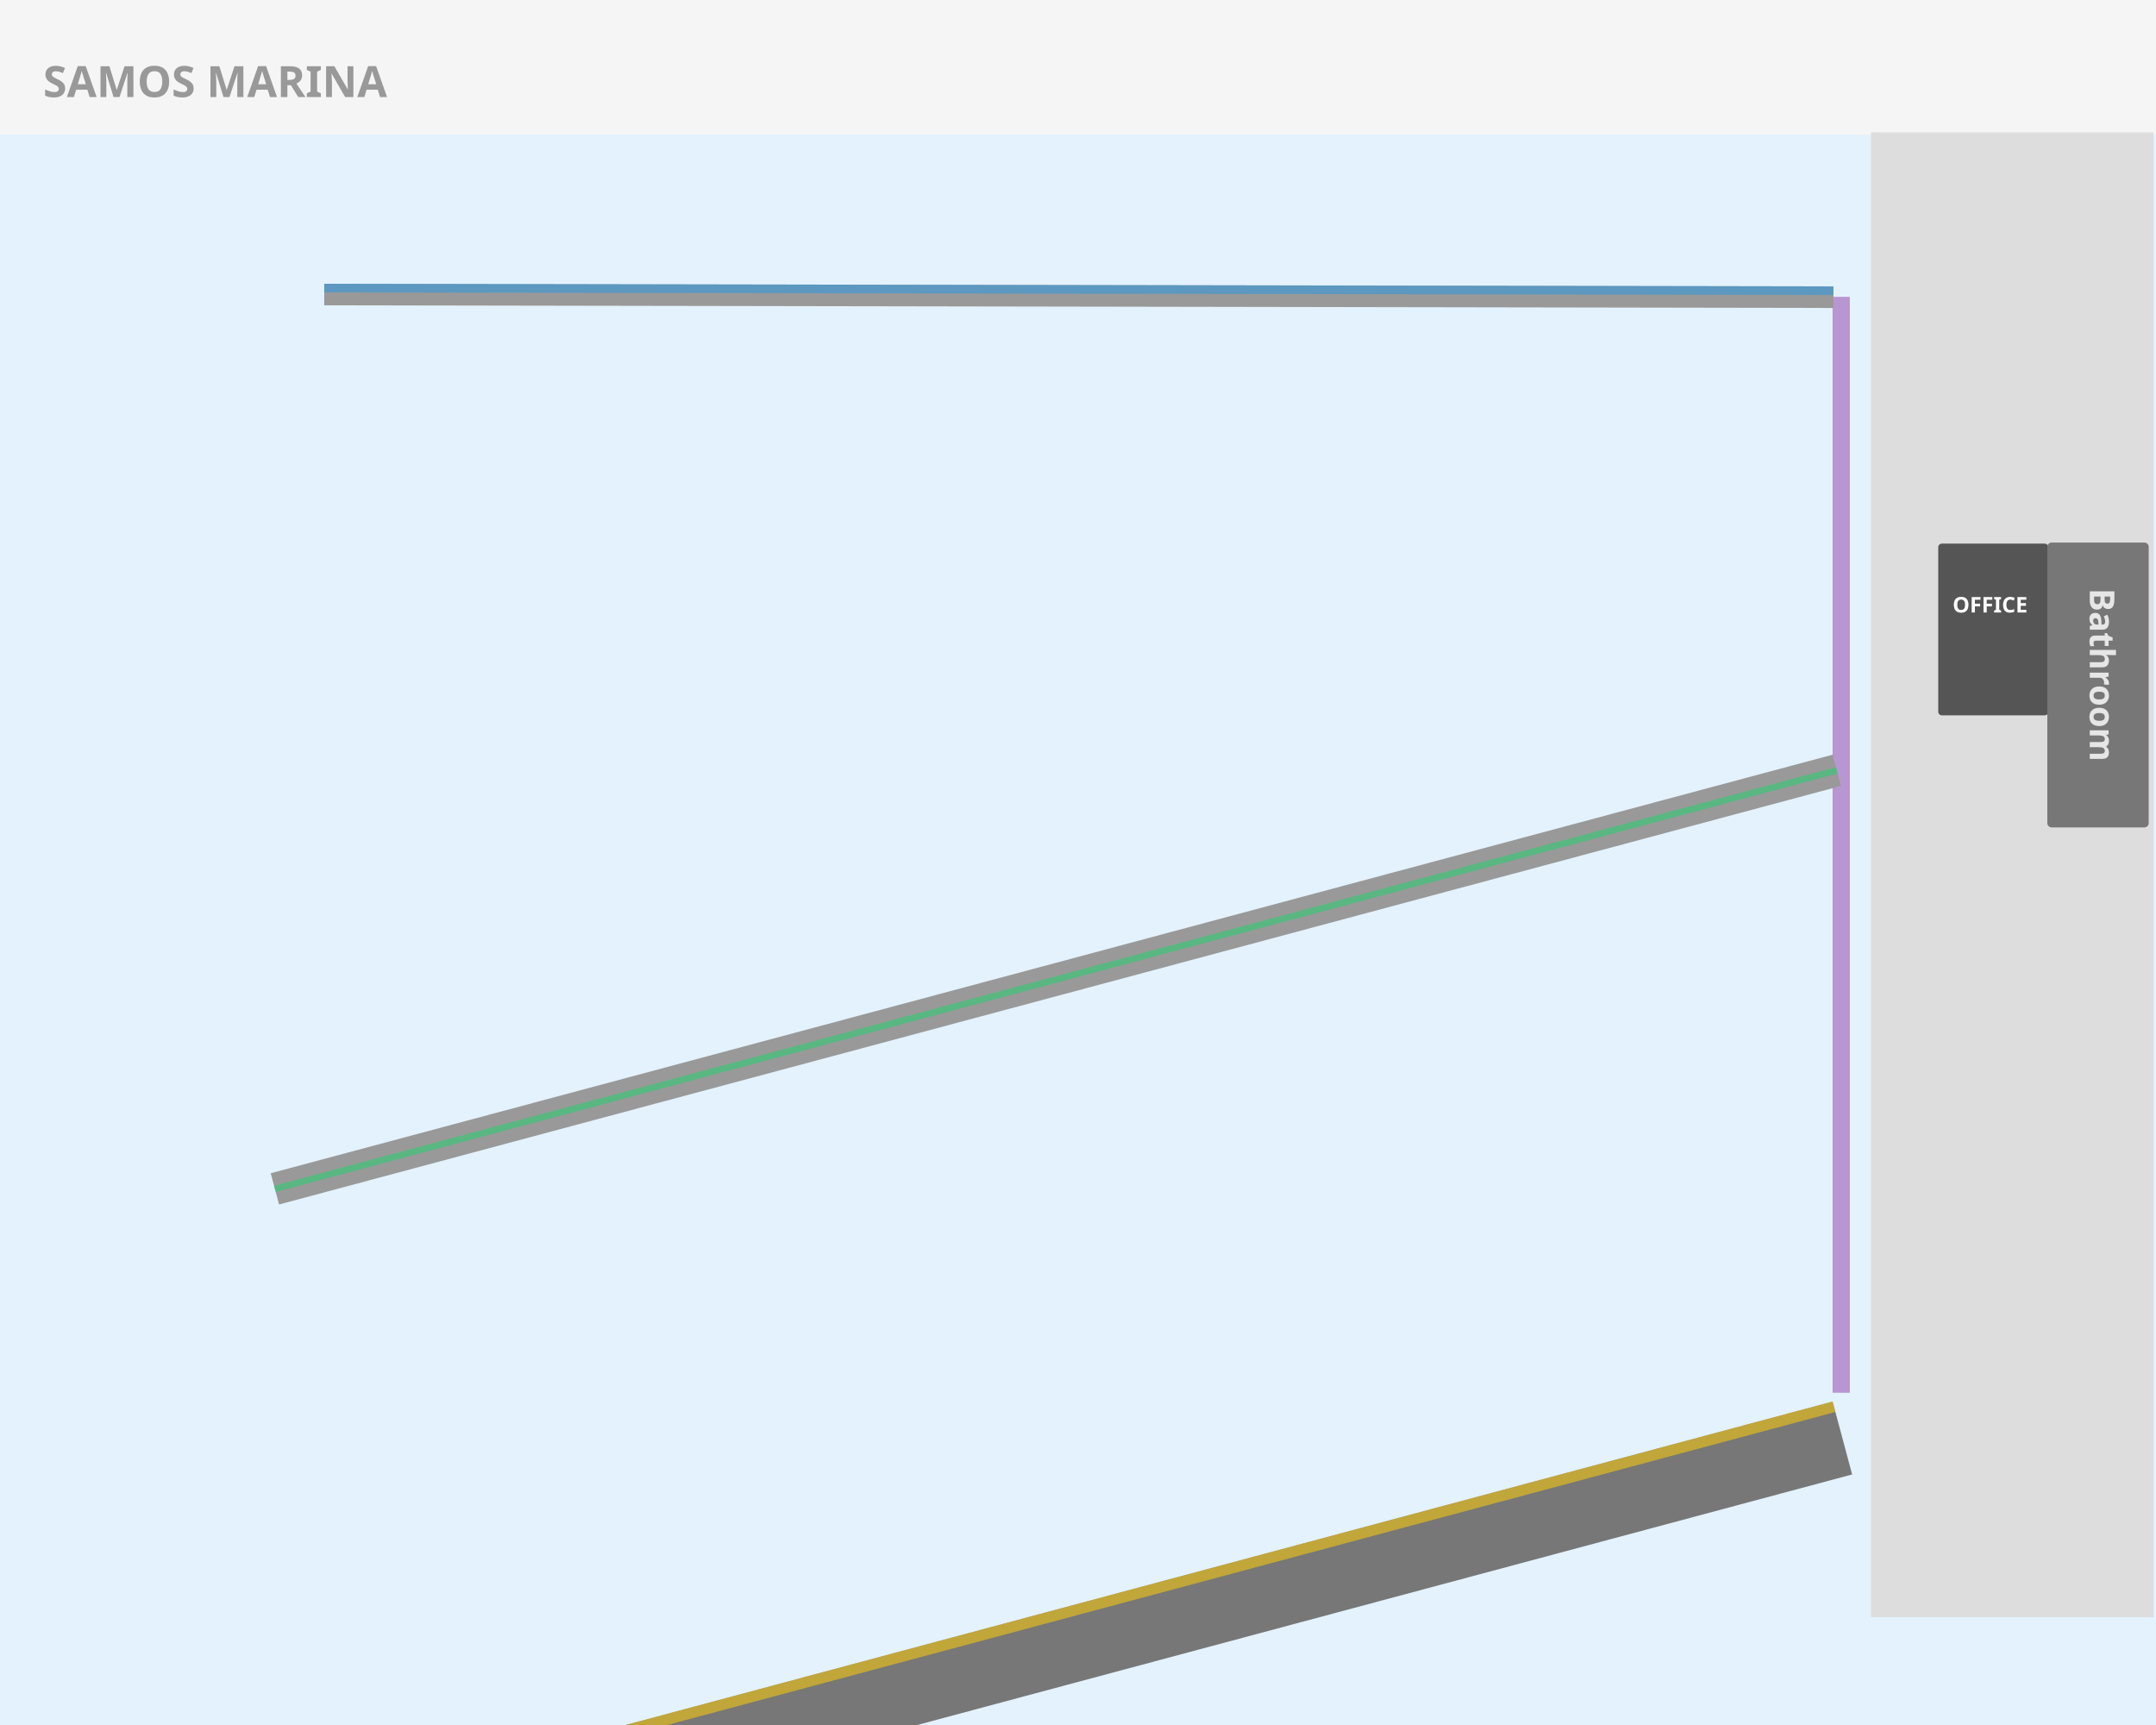
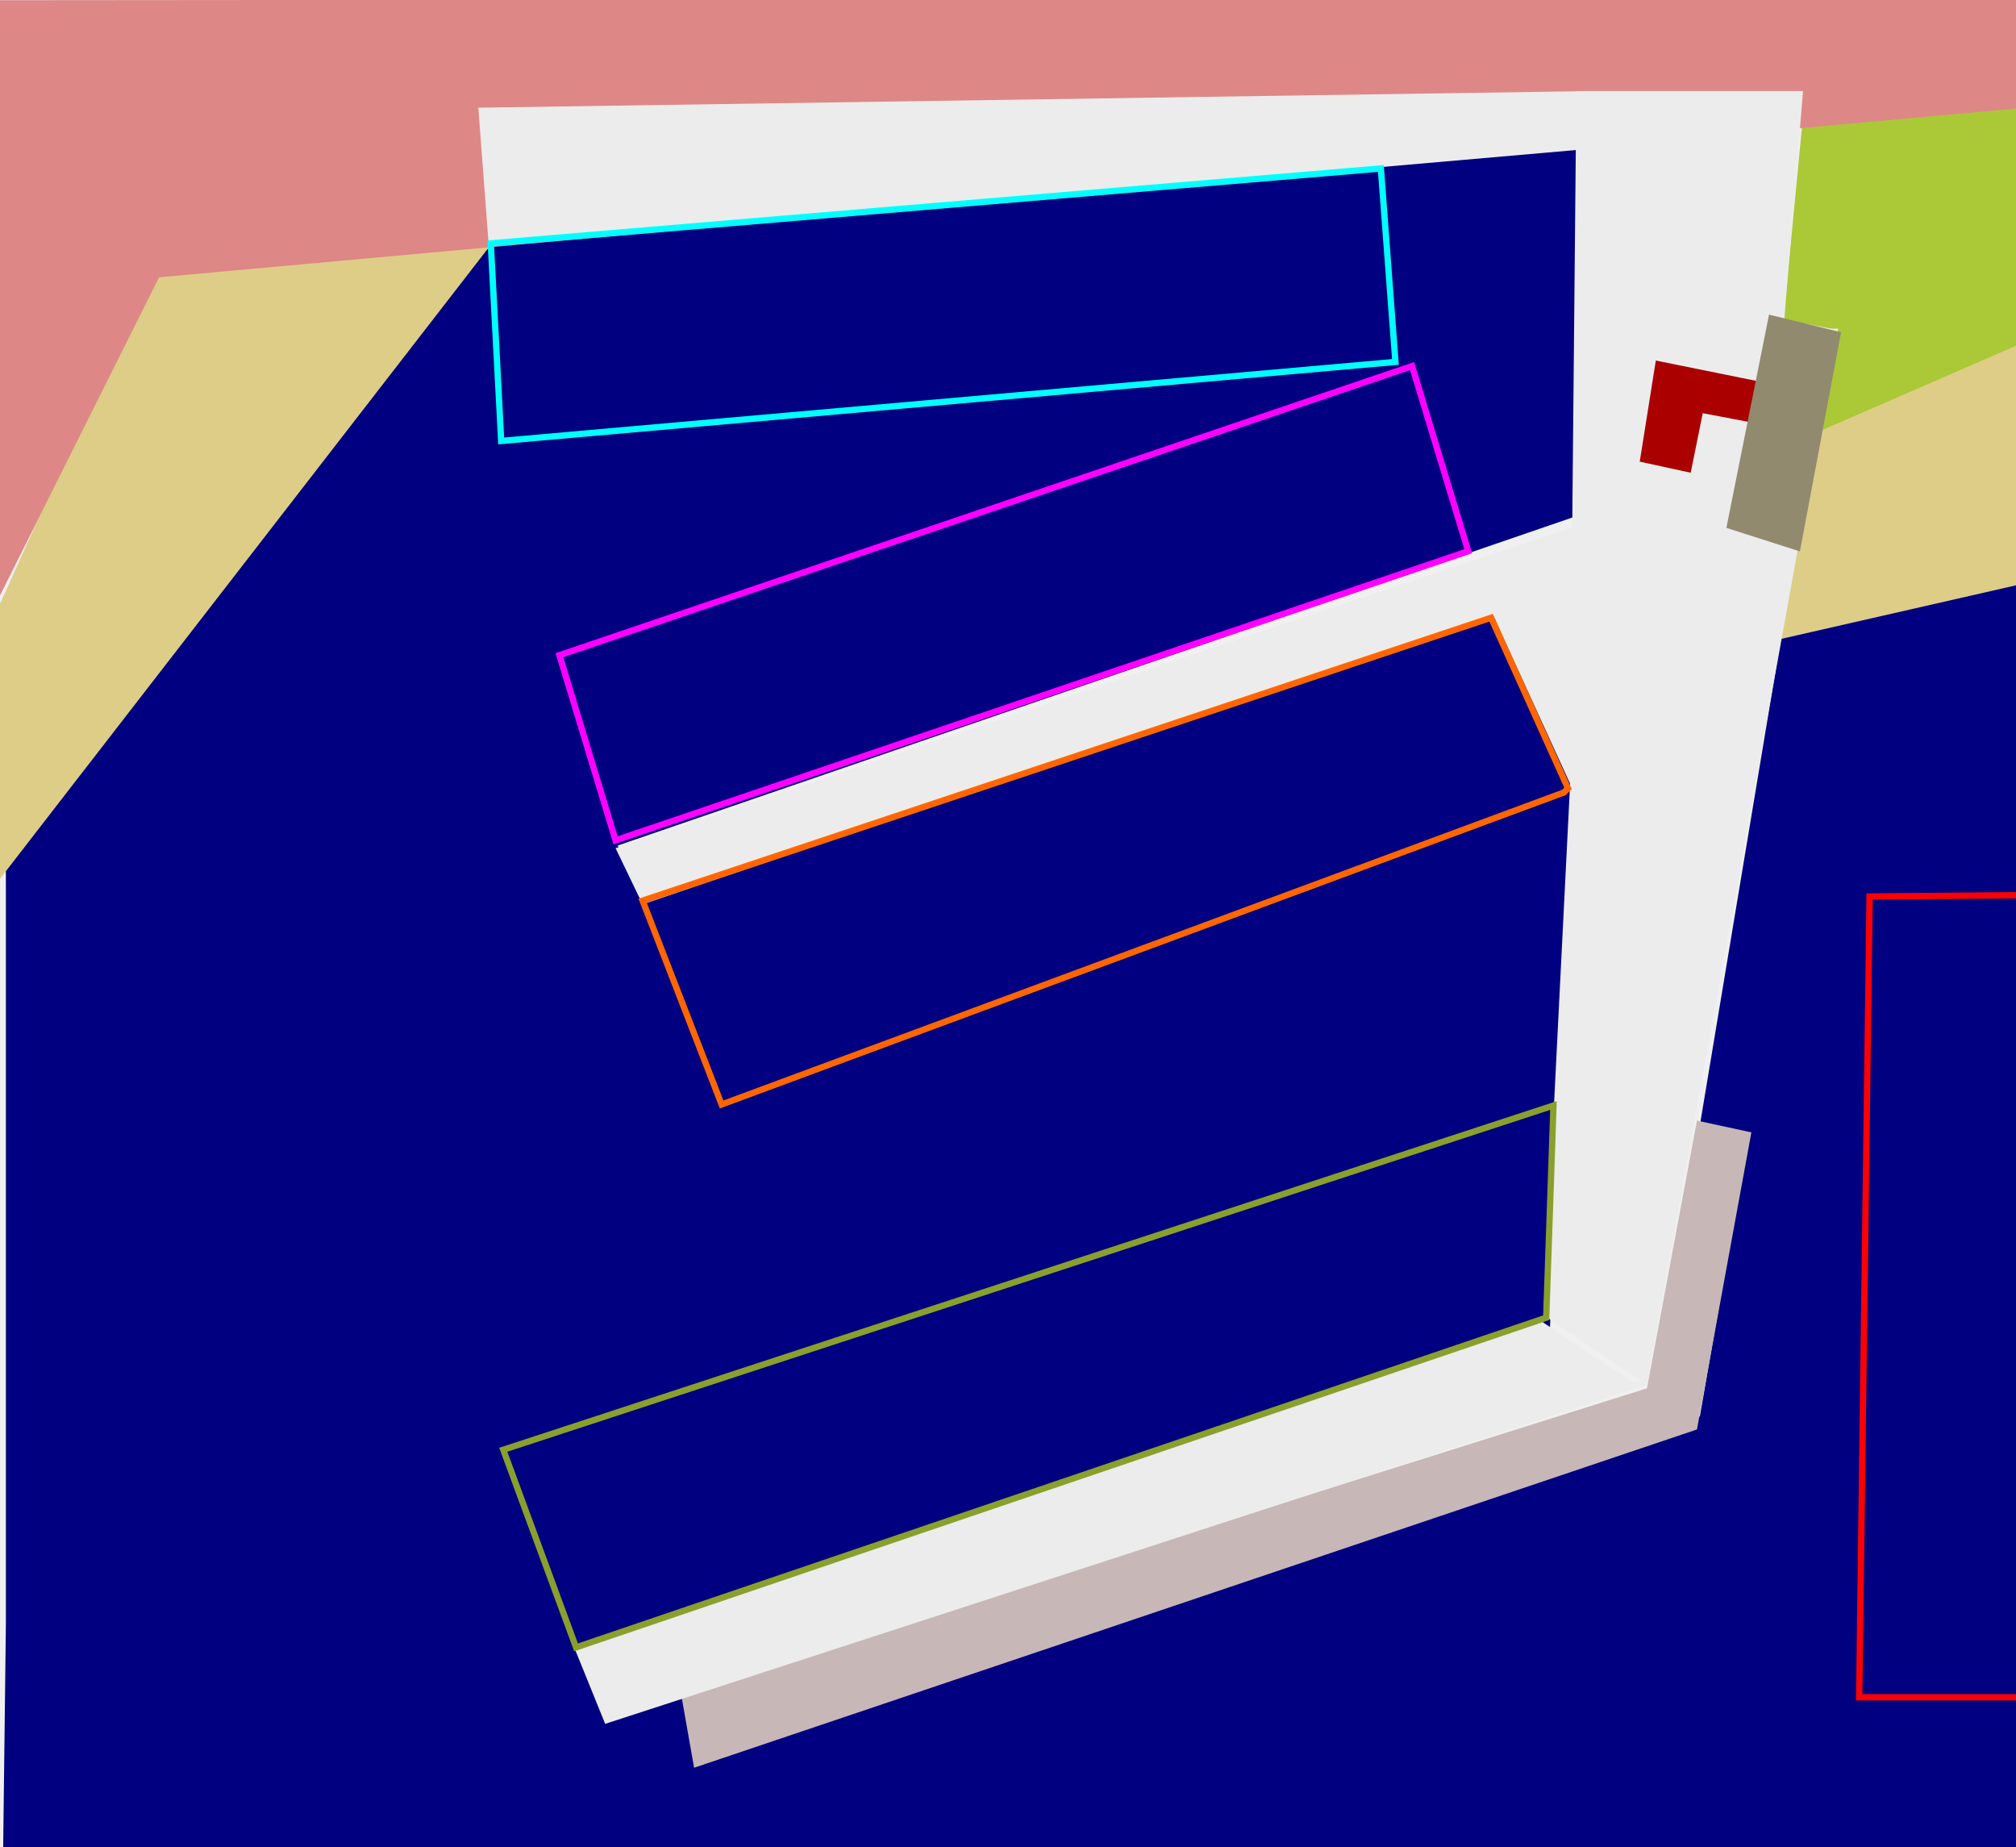
- <svg xmlns="http://www.w3.org/2000/svg" width="1000" height="800" viewBox="0 0 1000 800" version="1.1" id="svg8">
-   <defs id="defs8">
-     </defs>
-   <rect width="1000" height="914.003" fill="#e3f2fd" id="water" x="0" y="0" style="stroke-width:1.069" />
-   <rect width="1000" height="62.503" fill="#f5f5f5" id="land" x="0" y="0" style="stroke-width:0.722" />
-   <text x="20" y="45" font-family="sans-serif" font-size="20" font-weight="bold" fill="#999" id="text1">SAMOS MARINA</text>
-   <path x="867.844" y="61.338" width="130.991" height="688.662" fill="#dddddd" id="quay-right" style="stroke-width:1.1" d="M 867.844,61.338 H 998.835 V 750 H 867.844 Z" />
-   <rect x="850" y="137.67" width="8" height="508.24" fill="#9b59b6" opacity="0.6" id="rect1" style="stroke-width:0.884" />
-   <rect x="898.991" y="252.107" width="51.078" height="79.653" fill="#555555" rx="1.703" id="office" style="stroke-width:1.302" />
-   <text x="923.043" y="284.046" font-family="sans-serif" font-size="10px" text-anchor="middle" fill="#ffffff" font-weight="bold" id="text2">OFFICE</text>
-   <rect x="949.592" y="251.618" width="47.026" height="132.107" fill="#777777" rx="2" id="washrooms" style="stroke-width:1.349" />
-   <g id="pier-a" transform="rotate(0.1000745,-6491.428,353.0807)">
-     <rect x="150" y="120" width="700" height="10" fill="#999999" id="rect3" />
-     <rect x="150" y="120" width="700" height="4" fill="#3498db" opacity="0.6" id="rect4" />
+ <svg xmlns="http://www.w3.org/2000/svg" width="961" height="880" viewBox="0 0 961 880" version="1.1" id="svg8" xml:space="preserve">
+   <defs id="defs8" />
+   <path style="display:inline;fill:#000080" d="M 751.443,245.978 754.247,69.332 231.321,116.999 2.804,407.201 V 774.511 L 1.402,889.471 1011.504,884.564 l -5.608,-615.455 -156.317,31.544 -39.255,235.527 22.431,9.814 -22.431,128.979 -473.858,164.028 -8.412,-33.647 -38.904,15.772 -13.669,-34.698 463.343,-153.513 14.019,-262.164 -32.245,-81.313 -413.574,135.989 -12.618,-22.431 z" id="path11" />
+   <g id="layer3" style="display:inline">
+     <path style="fill:#decd87;stroke-width:1.018" d="m 867.805,199.827 135.121,-52.687 1.569,121.906 -157.018,35.813 z" id="path6" />
+     <path style="display:inline;fill:#abc837;stroke-width:1.011" d="m 1003.093,146.471 -135.288,58.85 8.412,-48.749 -26.637,1.434 9.814,-101.8 138.793,-10.037 v -61.654 l 4.206,4.238 z" id="path9" />
+     <path style="display:inline;fill:#decd87;stroke-width:1.034" d="M 238.056,111.391 72.788,126.09 -4.241,297.219 -2.194,421.661 Z" id="path7" />
+     <path style="display:inline;fill:#de8787;stroke-width:1.032" d="M -4.206,131.477 79.911,124.008 0,283.83 Z" id="path10" />
+     <path style="fill:#de8787;stroke-width:0.985" d="M -4.186,139.43 1001.34,48.082 999.576,-0.765 -7.01,0.118 Z" id="path8" />
+     <path style="display:inline;fill:#c8b7b7" d="m 324.551,806.756 6.309,35.75 478.064,-161.224 25.936,-141.597 -25.936,-5.608 -23.833,127.577 z" id="path5" />
  </g>
-   <g id="pier-bc" transform="rotate(-15, 850, 350)">
-     <rect x="100" y="350" width="750" height="15" fill="#999" id="rect5" />
-     <rect x="100" y="356" width="750" height="3" fill="#2ecc71" opacity="0.6" id="rect6" />
+   <g id="layer4" style="display:inline">
+     <g id="g13" style="display:inline" transform="translate(0,-26)">
+       <path id="path4" style="display:inline;fill:#ececec" d="m 785.13,685.006 90.791,-501.802 -25.364,-4.836 8.922,-108.975 H 751.425 l -1.983,209.17 -38.662,38.662 37.67,82.28 -12.887,256.753 41.636,27.757 z m 0,0.991 L 288.476,847.584 273.606,810.905 736.555,653.284 Z M 232.962,142.751 755.39,97.15 759.356,69.393 228.005,77.323 Z m 518.994,133.659 -458.523,153.826 12.887,26.766 408.136,-138.835 z" />
+     </g>
+     <path style="fill:#aa0000;stroke-width:1.311" d="m 789.311,171.834 48.891,9.901 -2.495,19.762 -24.022,-4.58 -5.753,28.384 -24.291,-5.281 z" id="path13" />
+     <path style="fill:#918a6f" d="m 843.271,149.944 34.348,8.412 -19.627,104.445 -35.049,-11.216 z" id="path12" />
  </g>
-   <g id="pier-d" transform="rotate(-15, 850, 650)">
-     <rect x="50" y="650" width="800" height="35" fill="#777" id="rect7" />
-     <rect x="50" y="650" width="800" height="5" fill="#f1c40f" opacity="0.6" id="rect8" />
+   <g id="layer5" style="stroke:#00ffff;stroke-width:2;stroke-dasharray:none">
+     <path style="fill:none;stroke:#ff0000;stroke-width:3;stroke-dasharray:none" d="m 891.202,427.261 115.985,-0.991 1.983,382.652 -122.924,-10e-6 z" id="path18" />
+     <path style="fill:none;stroke:#ff6600;stroke-width:3;stroke-dasharray:none" d="m 710.781,294.424 36.679,81.289 -1.983,1.983 -401.487,148.699 -37.67,-97.15 z" id="path16" />
+     <path style="fill:none;stroke:#89a02c;stroke-width:3;stroke-dasharray:none" d="M 737.051,628.005 274.597,785.13 239.901,690.954 740.52,526.89 Z" id="path17" />
+     <path style="fill:none;stroke:#ff00ff;stroke-width:3;stroke-dasharray:none" d="m 293.432,400.496 406.444,-137.794 -26.766,-88.228 -406.444,137.794 z" id="path15" />
+     <path style="display:inline;fill:none;stroke:#00ffff;stroke-width:3;stroke-dasharray:none" d="m 233.953,115.985 4.957,94.176 426.27,-37.67 -6.939,-92.193 z" id="path14" />
  </g>
-   <text xml:space="preserve" style="font-style:normal;font-variant:normal;font-weight:bold;font-stretch:normal;font-size:16px;font-family:sans-serif;-inkscape-font-specification:'sans-serif, Bold';font-variant-ligatures:normal;font-variant-caps:normal;font-variant-numeric:normal;font-variant-east-asian:normal;writing-mode:lr-tb;direction:ltr;fill:#e6e6e6" x="272.817" y="-969.281" id="text8" transform="rotate(90)">
-     <tspan id="tspan8" x="272.817" y="-969.281">Bathroom</tspan>
-   </text>
</svg>
